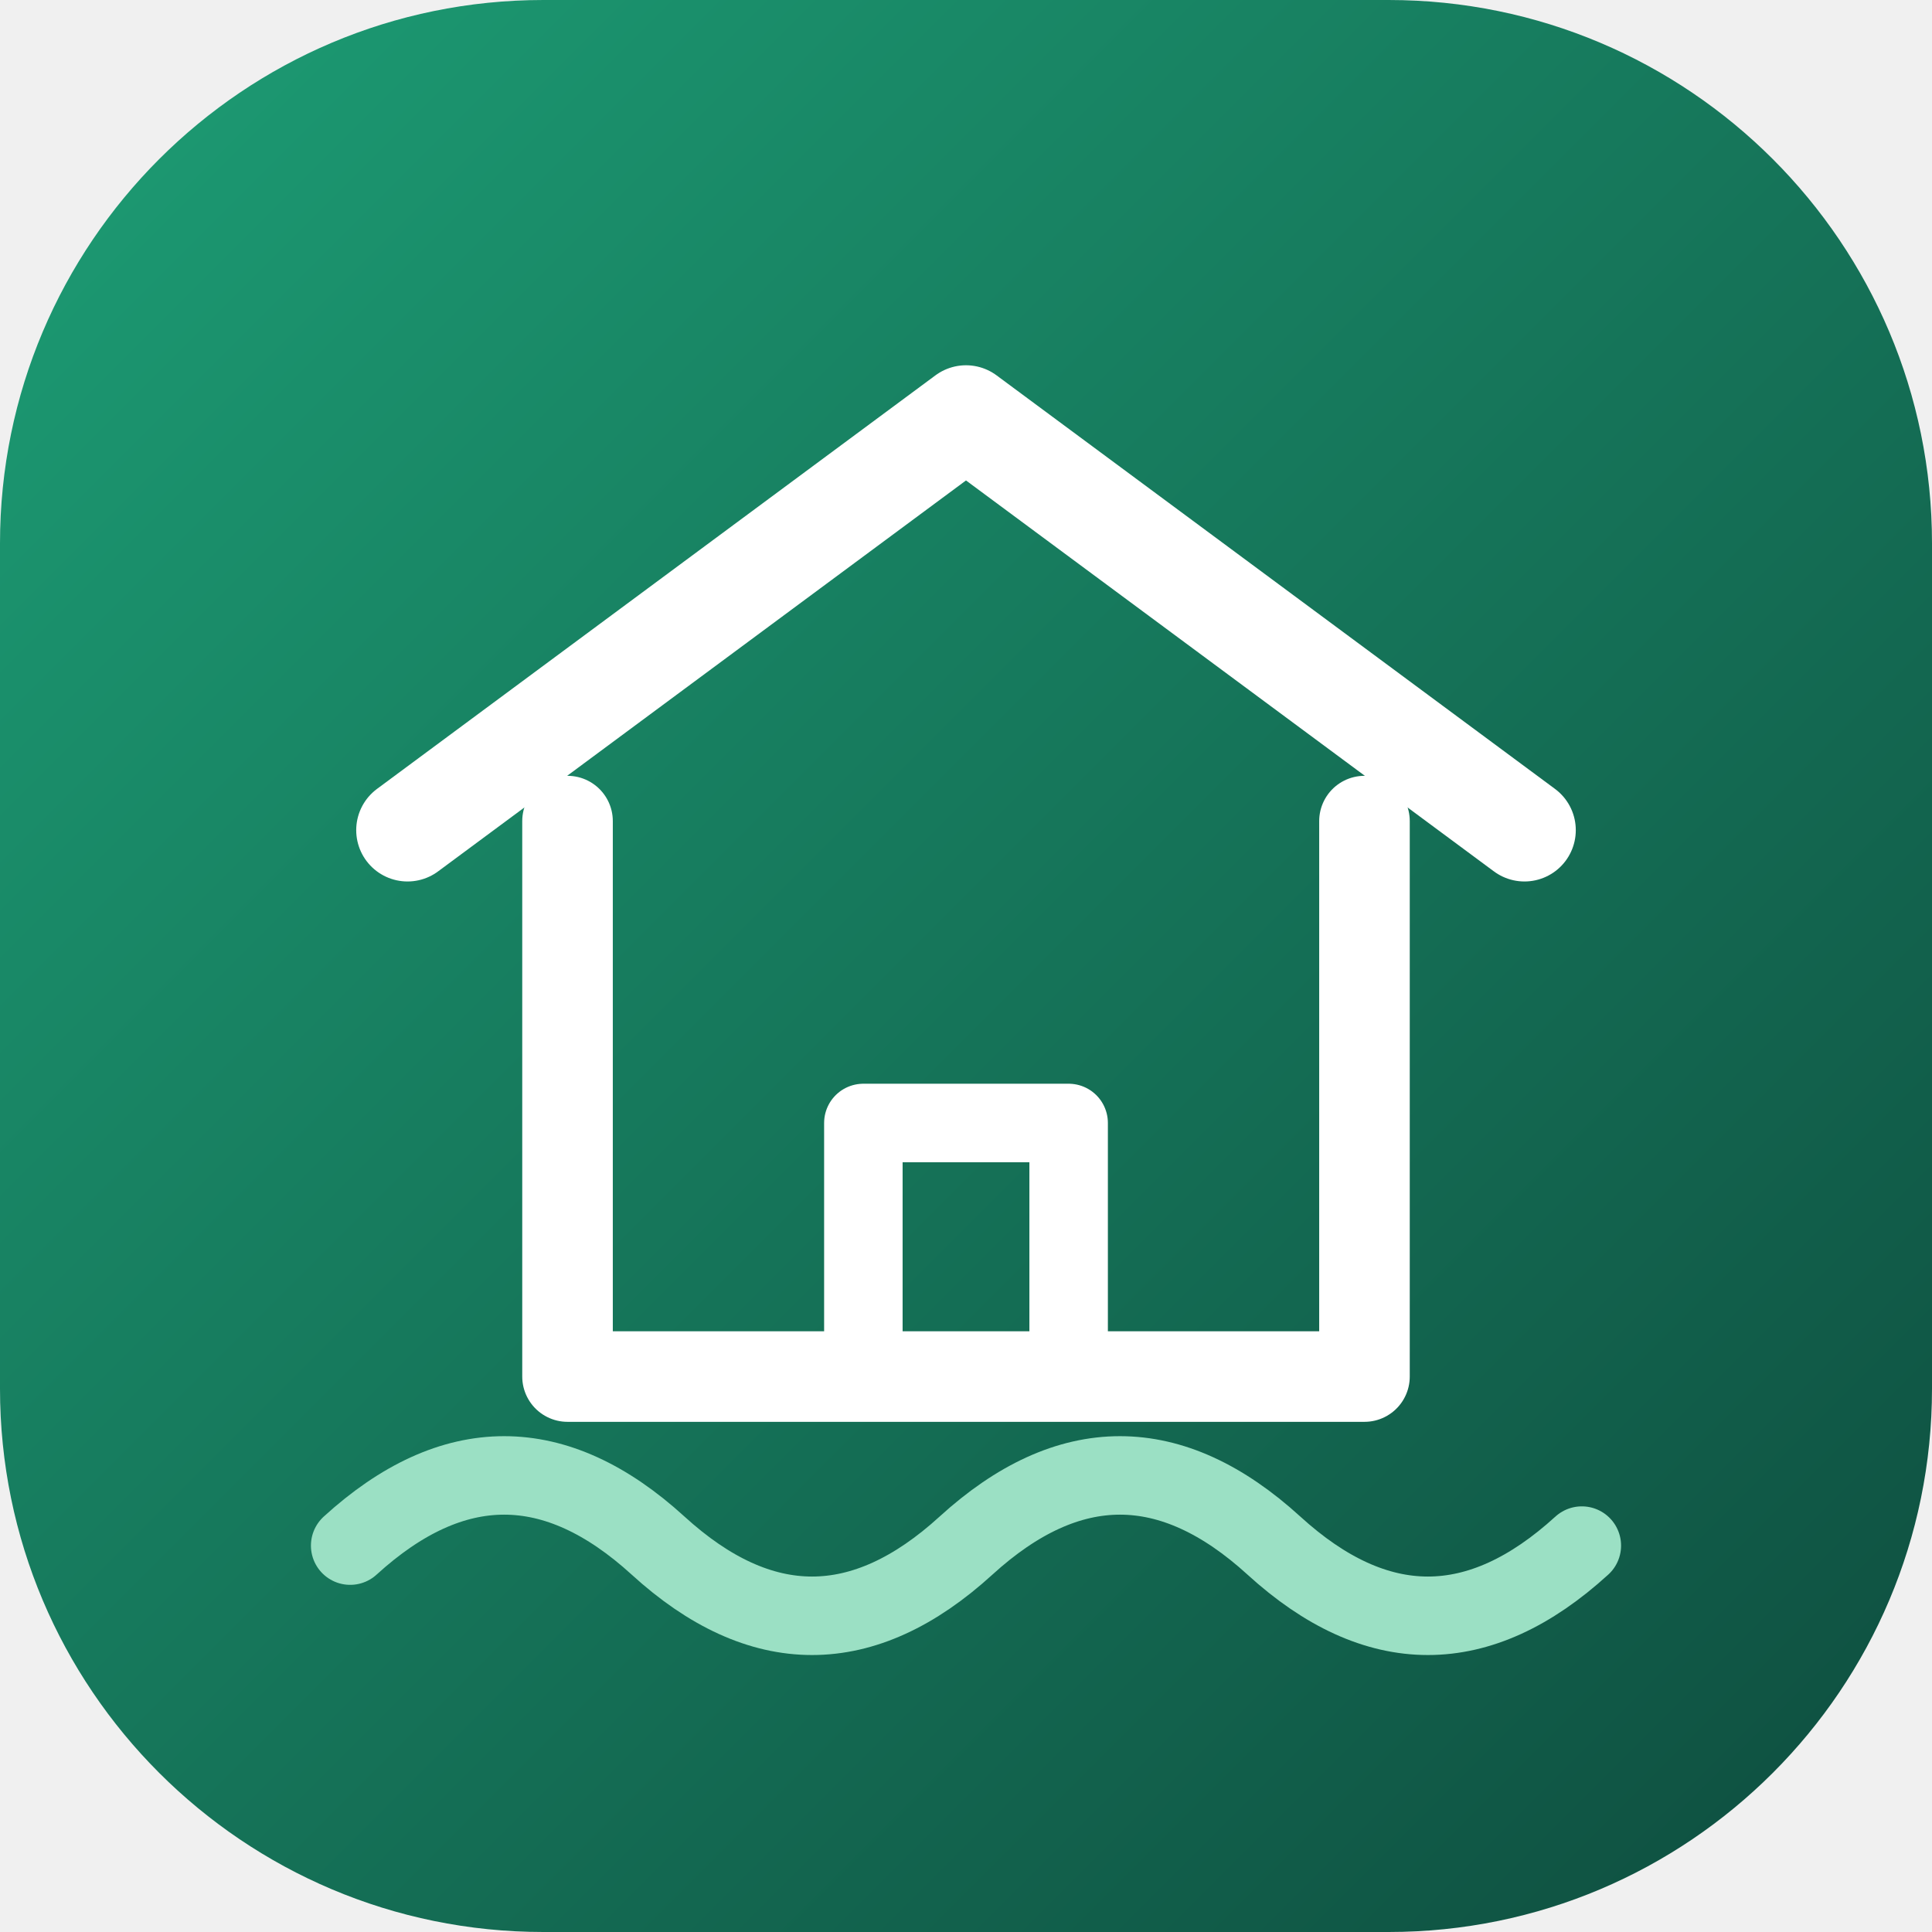
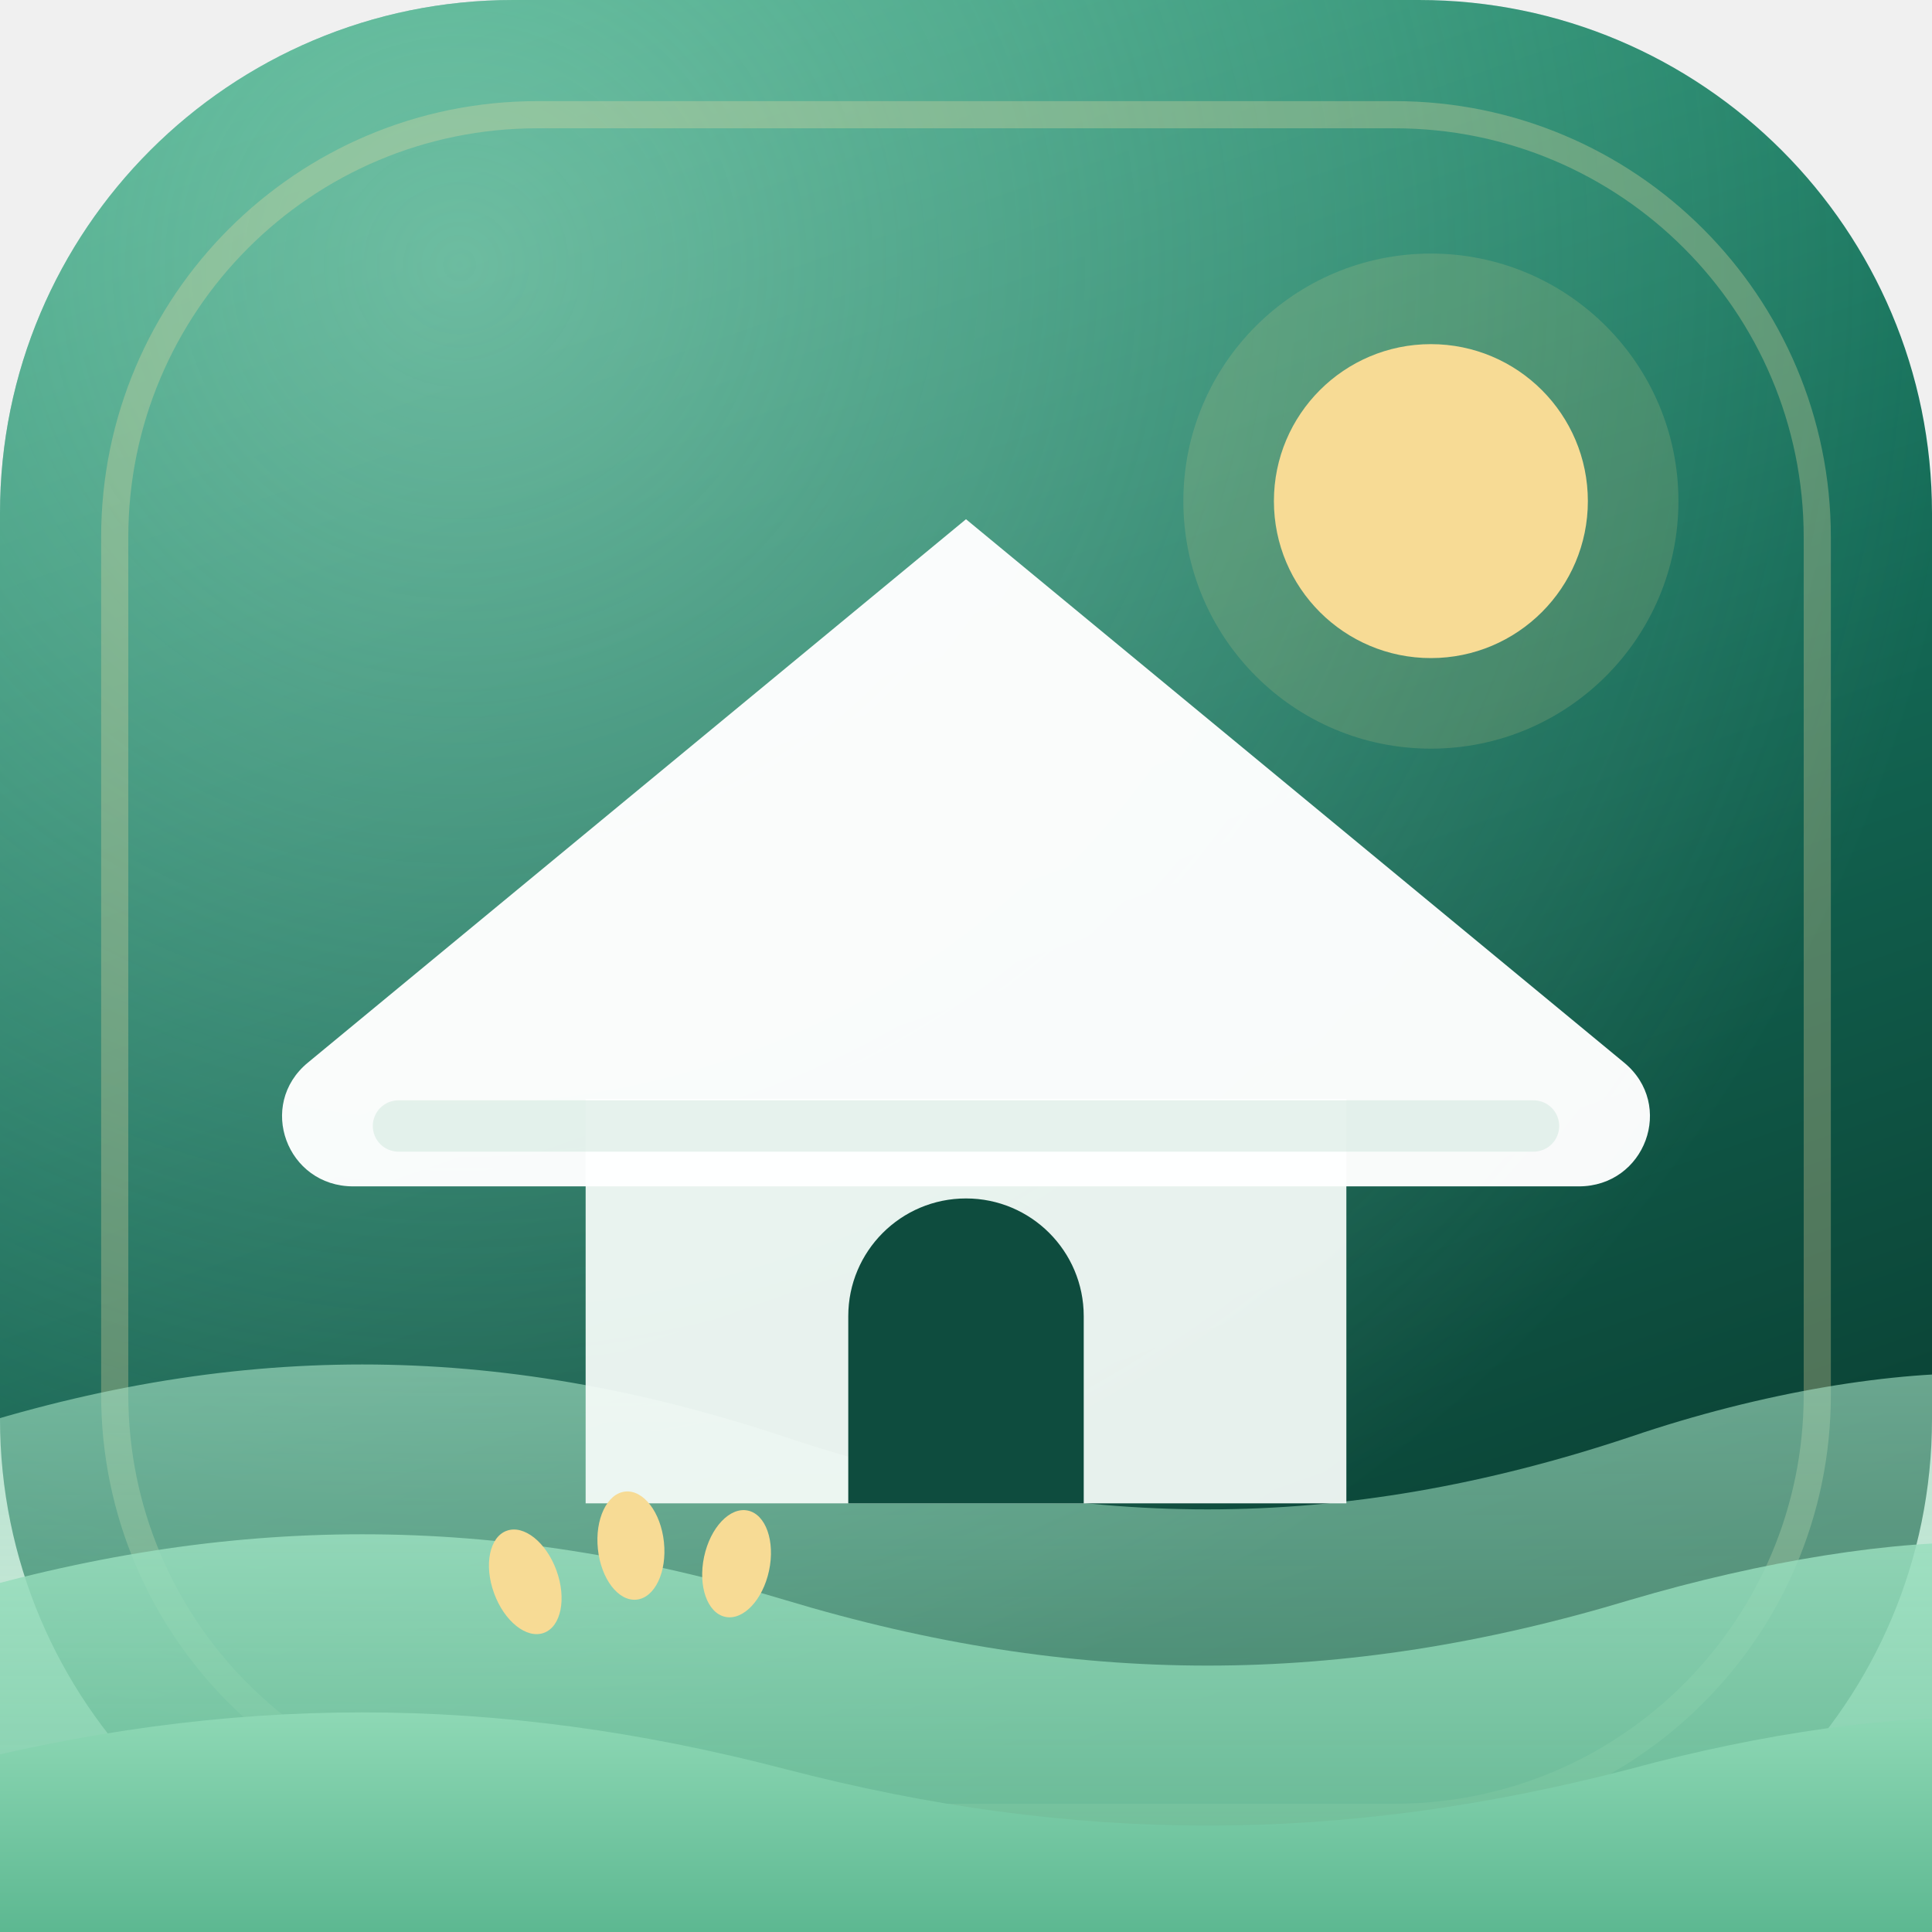
<svg xmlns="http://www.w3.org/2000/svg" viewBox="0 0 64 64" width="64" height="64">
  <defs>
-     <linearGradient id="zqLogoGrad" x1="0" y1="0" x2="1" y2="1">
-       <stop offset="0" stop-color="#1D9E75" />
-       <stop offset="1" stop-color="#0E4C3E" />
+     <linearGradient id="zqSky" x1="0" y1="0" x2="0.35" y2="1">
+       <stop offset="0" stop-color="#2FA07D" />
+       <stop offset="0.55" stop-color="#146B57" />
+       <stop offset="1" stop-color="#0A4033" />
+     </linearGradient>
+     <radialGradient id="zqGlow" cx="0.24" cy="0.14" r="0.78">
+       <stop offset="0" stop-color="#C4F5DC" stop-opacity="0.45" />
+       <stop offset="1" stop-color="#C4F5DC" stop-opacity="0" />
+     </radialGradient>
+     <linearGradient id="zqBand1" x1="0" y1="0" x2="0" y2="1">
+       <stop offset="0" stop-color="#A7E3C6" stop-opacity="0.62" />
+       <stop offset="1" stop-color="#7ACFA8" stop-opacity="0.38" />
+     </linearGradient>
+     <linearGradient id="zqBand2" x1="0" y1="0" x2="0" y2="1">
+       <stop offset="0" stop-color="#9ADFBF" stop-opacity="0.85" />
+       <stop offset="1" stop-color="#63C096" stop-opacity="0.72" />
+     </linearGradient>
+     <linearGradient id="zqBand3" x1="0" y1="0" x2="0" y2="1">
+       <stop offset="0" stop-color="#8ED8B5" />
+       <stop offset="1" stop-color="#4FAF87" />
    </linearGradient>
  </defs>
-   <rect width="64" height="64" rx="18" fill="url(#zqLogoGrad)" />
-   <path d="M13.5 27.5 32 13.8l18.5 13.7" fill="none" stroke="#FFFFFF" stroke-width="3.4" stroke-linecap="round" stroke-linejoin="round" />
-   <path d="M18.8 27.2V45.6h26.4V27.2" fill="none" stroke="#FFFFFF" stroke-width="3" stroke-linecap="round" stroke-linejoin="round" />
-   <path d="M28.6 45.6v-8.4h6.8v8.4" fill="none" stroke="#FFFFFF" stroke-width="2.6" stroke-linecap="round" stroke-linejoin="round" />
-   <path d="M11.6 51.2c3.4-3.1 6.8-3.1 10.2 0s6.8 3.1 10.2 0 6.8-3.1 10.2 0 6.8 3.1 10.2 0" fill="none" stroke="#9BE0C4" stroke-width="2.6" stroke-linecap="round" stroke-linejoin="round" />
+   <rect width="64" height="64" rx="17" fill="url(#zqSky)" />
+   <rect width="64" height="64" rx="17" fill="url(#zqGlow)" />
+   <rect x="3.8" y="3.8" width="56.4" height="56.4" rx="14" fill="none" stroke="#F0DCA4" stroke-opacity="0.3" stroke-width="0.9" />
+   <circle cx="47.4" cy="16.6" r="8.2" fill="#F4D68F" opacity="0.16" />
+   <circle cx="47.4" cy="16.6" r="5.2" fill="#F7DB95" />
+   <path d="M-2 47.6c9.6-3.2 18.4-3.2 28 0 9.6 3.2 18.4 3.2 28 0 4.4-1.5 8.8-2.2 12-2.1V66H-2z" fill="url(#zqBand1)" />
+   <path d="M-2 53c9.6-2.9 18.4-2.9 28 0 9.6 2.9 18.4 2.9 28 0 4.4-1.3 8.8-2 12-1.9V66H-2z" fill="url(#zqBand2)" />
+   <path d="M-2 58.6c9.6-2.5 18.4-2.5 28 0 9.6 2.5 18.4 2.5 28 0 4.4-1.2 8.8-1.8 12-1.7V66H-2z" fill="url(#zqBand3)" />
+   <path d="M19.4 36.4h25.2v13.4H19.4z" fill="#F4FBF7" fill-opacity="0.94" />
+   <path d="M28.1 49.8v-6.2a3.9 3.9 0 0 1 7.8 0v6.2z" fill="#0E4C3E" />
+   <path d="M32 17.2 10.2 35.2c-1.7 1.4-.7 4.1 1.5 4.1h40.6c2.2 0 3.2-2.7 1.5-4.1z" fill="#FFFFFF" fill-opacity="0.97" />
+   <path d="M13.2 37.3h37.6" stroke="#CFE7DC" stroke-opacity="0.5" stroke-width="1.7" stroke-linecap="round" />
+   <g fill="#F7DB95">
+     <ellipse cx="17.4" cy="52.4" rx="1.1" ry="1.8" transform="rotate(-20 17.4 52.4)" />
+     <ellipse cx="20.9" cy="51.2" rx="1.1" ry="1.8" transform="rotate(-6 20.9 51.2)" />
+     <ellipse cx="24.4" cy="51.8" rx="1.1" ry="1.8" transform="rotate(12 24.4 51.8)" />
+   </g>
</svg>
